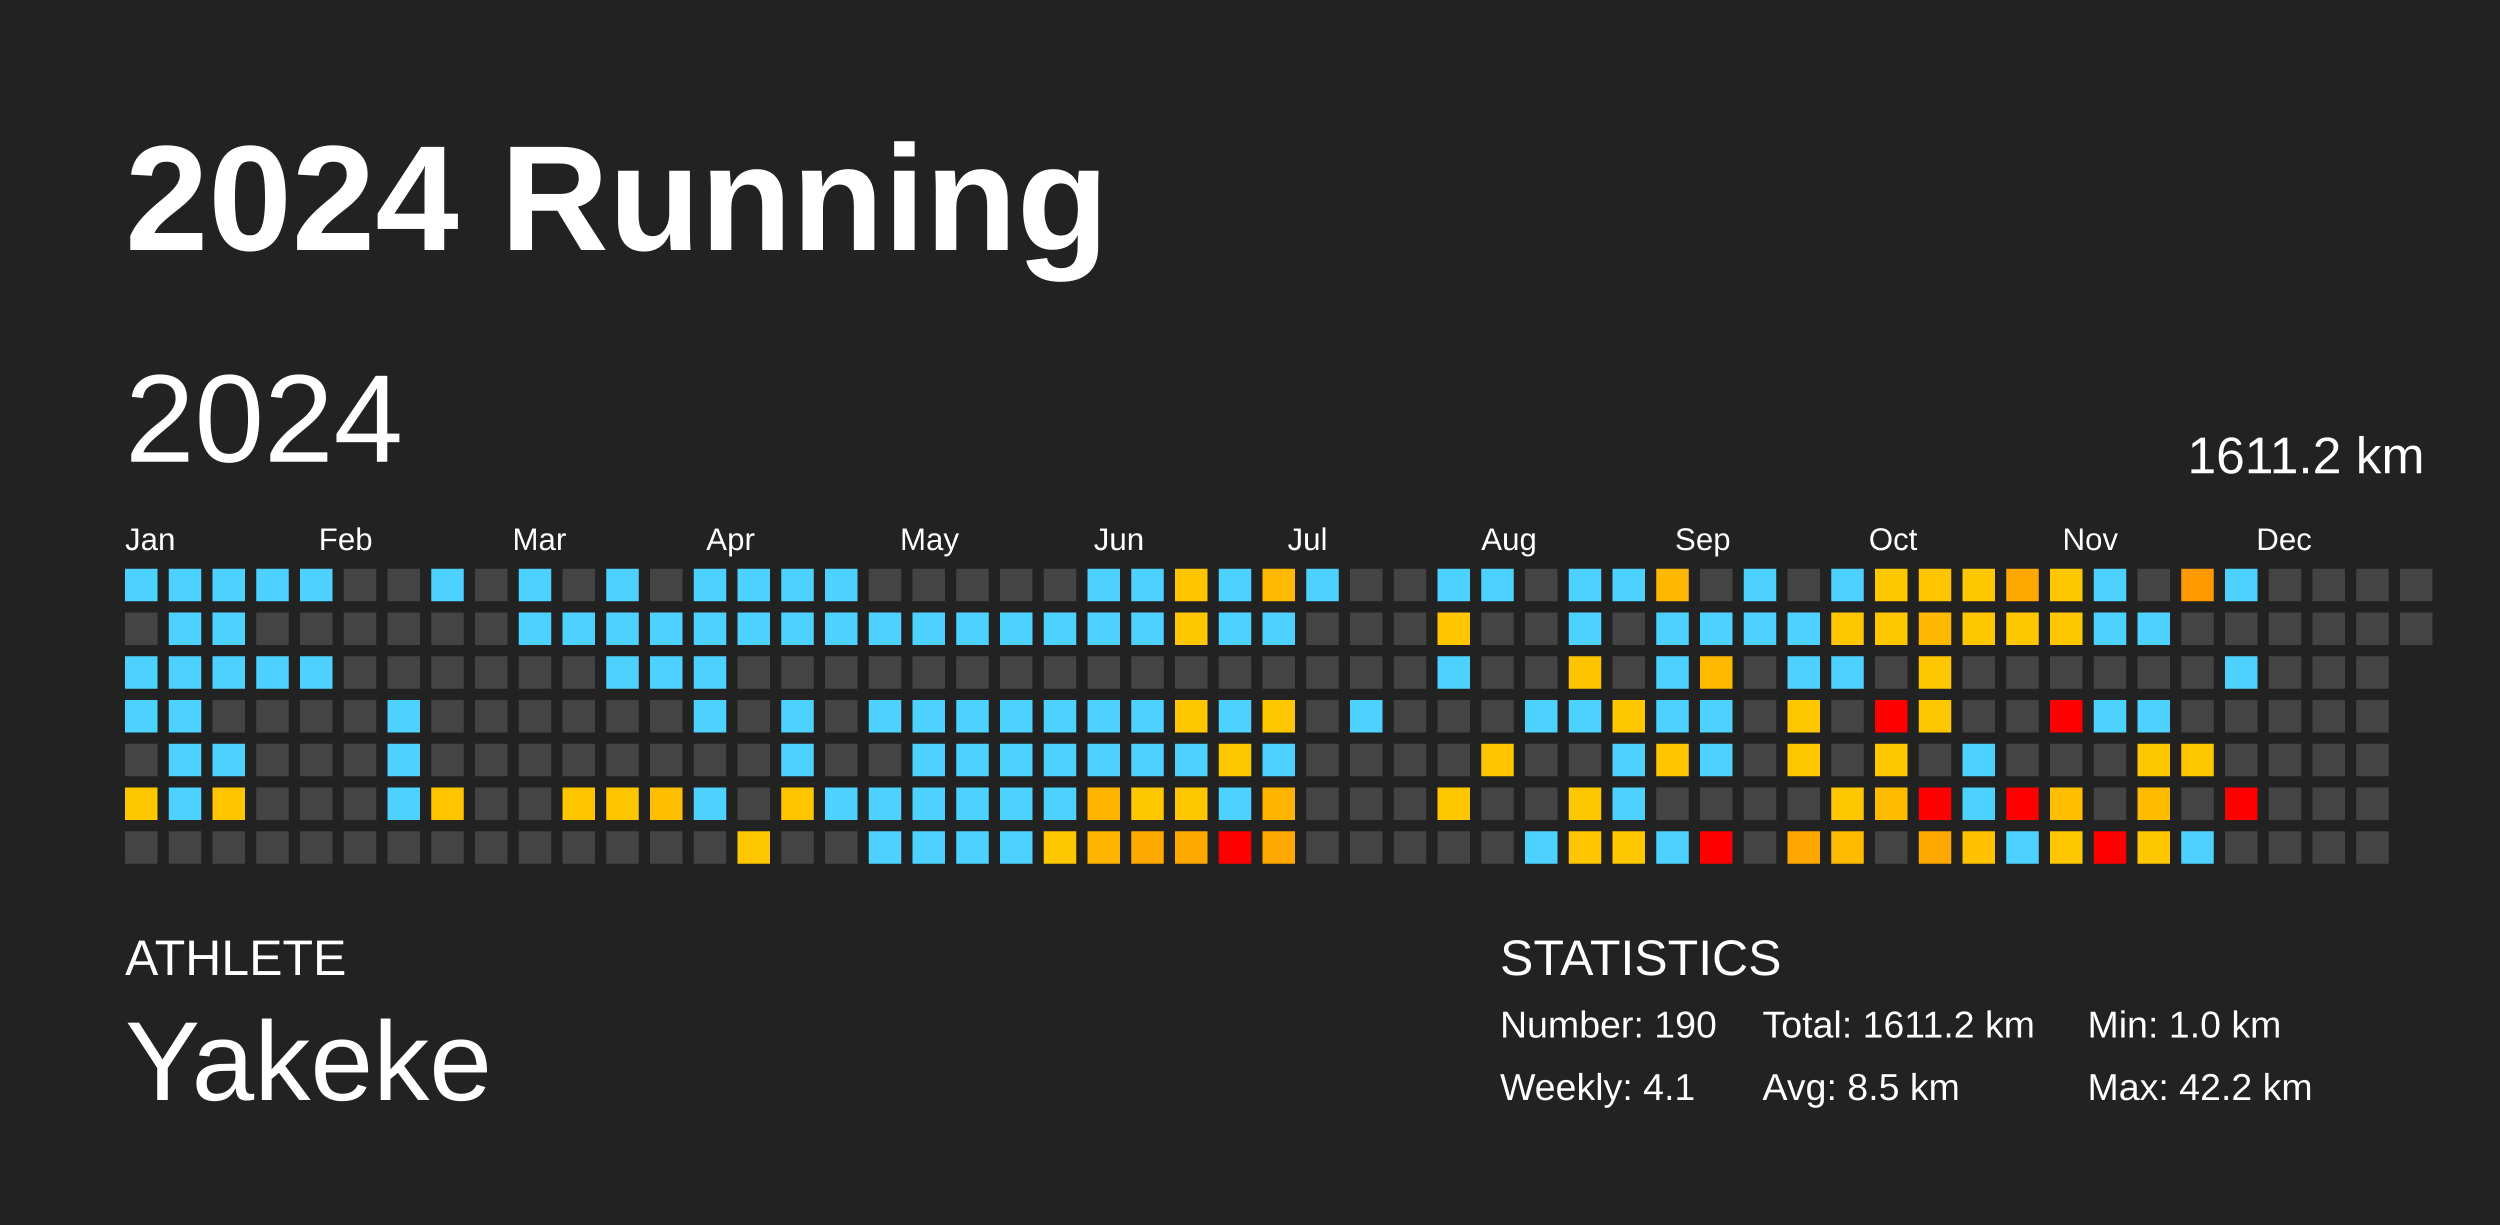
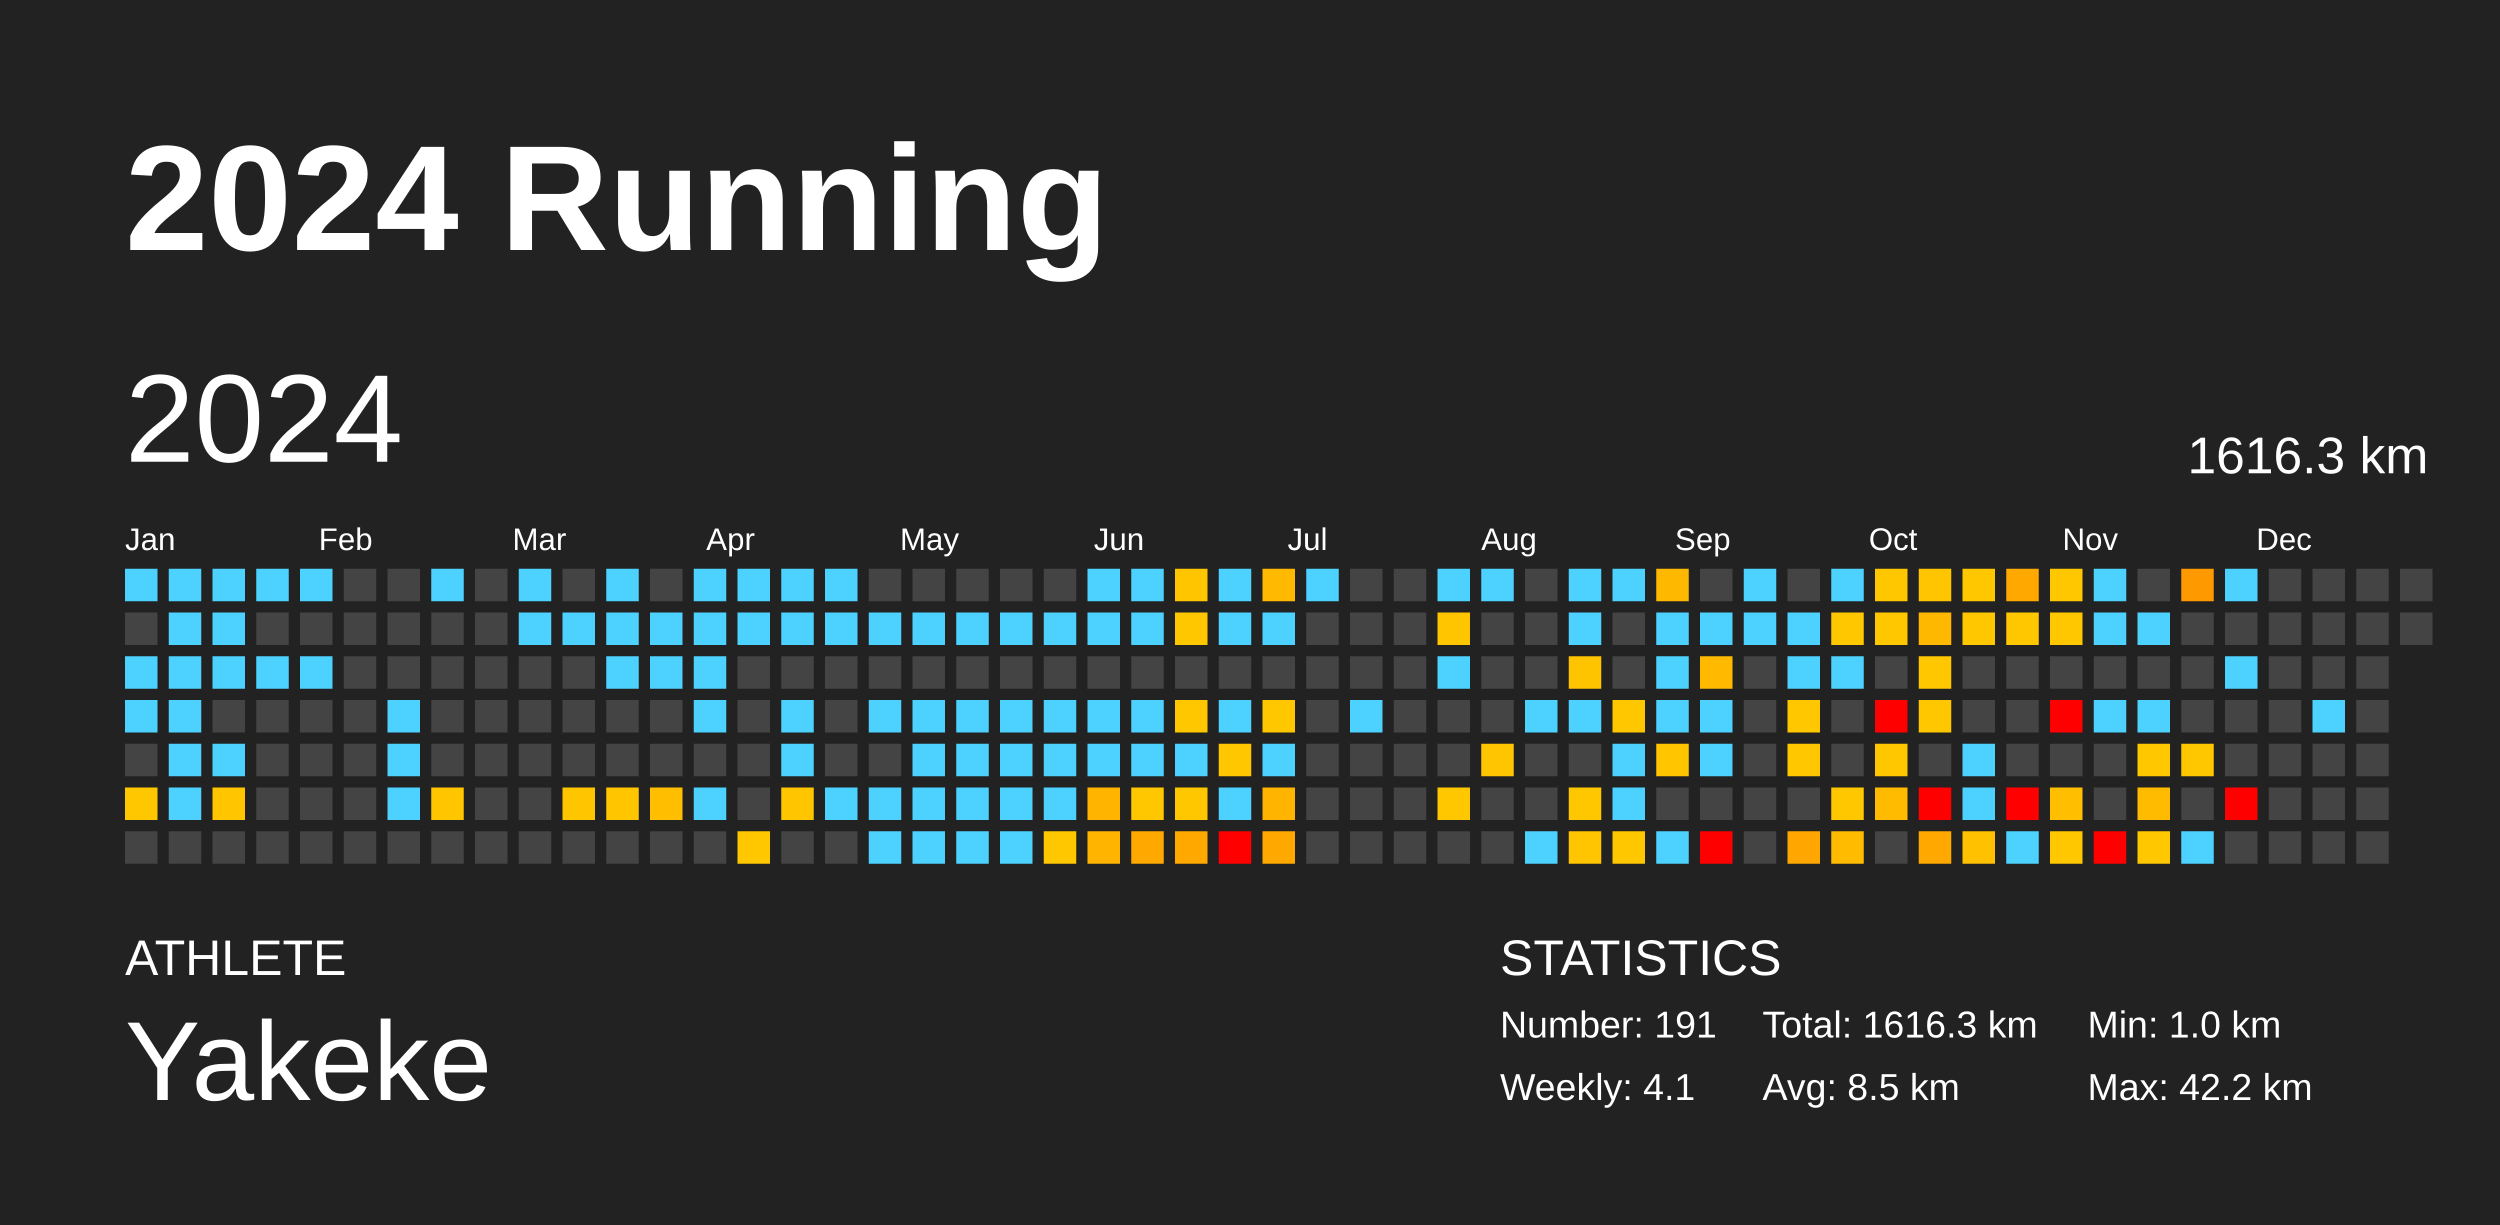
<svg xmlns="http://www.w3.org/2000/svg" baseProfile="full" height="98mm" version="1.1" viewBox="0,0,200,98" width="200mm">
  <defs />
  <rect fill="#222222" height="98" width="200" x="0" y="0" />
  <text fill="#FFFFFF" style="font-size:12px; font-family:Arial; font-weight:bold;" x="10" y="20">2024 Running</text>
  <text fill="#FFFFFF" style="font-size:4px; font-family:Arial" x="10" y="78">ATHLETE</text>
  <text fill="#FFFFFF" style="font-size:9px; font-family:Arial" x="10" y="88">Yakeke</text>
  <text fill="#FFFFFF" style="font-size:4px; font-family:Arial" x="120" y="78">STATISTICS</text>
-   <text fill="#FFFFFF" style="font-size:3px; font-family:Arial" x="120" y="83">Number: 190</text>
+   <text fill="#FFFFFF" style="font-size:3px; font-family:Arial" x="120" y="83">Number: 191</text>
  <text fill="#FFFFFF" style="font-size:3px; font-family:Arial" x="120" y="88">Weekly: 4.1</text>
-   <text fill="#FFFFFF" style="font-size:3px; font-family:Arial" x="141" y="83">Total: 1611.2 km</text>
+   <text fill="#FFFFFF" style="font-size:3px; font-family:Arial" x="141" y="83">Total: 1616.3 km</text>
  <text fill="#FFFFFF" style="font-size:3px; font-family:Arial" x="141" y="88">Avg: 8.5 km</text>
  <text fill="#FFFFFF" style="font-size:3px; font-family:Arial" x="167" y="83">Min: 1.0 km</text>
  <text fill="#FFFFFF" style="font-size:3px; font-family:Arial" x="167" y="88">Max: 42.2 km</text>
  <text dominant-baseline="hanging" fill="#FFFFFF" style="font-size:10.0px; font-family:Arial;" x="10" y="30">2024</text>
-   <text dominant-baseline="hanging" fill="#FFFFFF" style="font-size:4.125px; font-family:Arial;" x="175" y="35">1611.2 km</text>
+   <text dominant-baseline="hanging" fill="#FFFFFF" style="font-size:4.125px; font-family:Arial;" x="175" y="35">1616.3 km</text>
  <text fill="#FFFFFF" style="font-size:2.5px; font-family:Arial" x="10.0" y="44">Jan</text>
  <text fill="#FFFFFF" style="font-size:2.5px; font-family:Arial" x="25.5" y="44">Feb</text>
  <text fill="#FFFFFF" style="font-size:2.5px; font-family:Arial" x="41.0" y="44">Mar</text>
  <text fill="#FFFFFF" style="font-size:2.5px; font-family:Arial" x="56.5" y="44">Apr</text>
  <text fill="#FFFFFF" style="font-size:2.5px; font-family:Arial" x="72.0" y="44">May</text>
  <text fill="#FFFFFF" style="font-size:2.5px; font-family:Arial" x="87.5" y="44">Jun</text>
  <text fill="#FFFFFF" style="font-size:2.5px; font-family:Arial" x="103.0" y="44">Jul</text>
  <text fill="#FFFFFF" style="font-size:2.5px; font-family:Arial" x="118.5" y="44">Aug</text>
  <text fill="#FFFFFF" style="font-size:2.5px; font-family:Arial" x="134.0" y="44">Sep</text>
  <text fill="#FFFFFF" style="font-size:2.5px; font-family:Arial" x="149.5" y="44">Oct</text>
  <text fill="#FFFFFF" style="font-size:2.5px; font-family:Arial" x="165.0" y="44">Nov</text>
  <text fill="#FFFFFF" style="font-size:2.5px; font-family:Arial" x="180.5" y="44">Dec</text>
  <rect fill="#4dd2ff" height="2.6" width="2.6" x="10.0" y="45.5" />
  <rect fill="#444444" height="2.6" width="2.6" x="10.0" y="49.0" />
  <rect fill="#4dd2ff" height="2.6" width="2.6" x="10.0" y="52.5" />
  <rect fill="#4dd2ff" height="2.6" width="2.6" x="10.0" y="56.0" />
  <rect fill="#444444" height="2.6" width="2.6" x="10.0" y="59.5" />
  <rect fill="#ffc700" height="2.6" width="2.6" x="10.0" y="63.0" />
  <rect fill="#444444" height="2.6" width="2.6" x="10.0" y="66.5" />
  <rect fill="#4dd2ff" height="2.6" width="2.6" x="13.5" y="45.5" />
  <rect fill="#4dd2ff" height="2.6" width="2.6" x="13.5" y="49.0" />
  <rect fill="#4dd2ff" height="2.6" width="2.6" x="13.5" y="52.5" />
  <rect fill="#4dd2ff" height="2.6" width="2.6" x="13.5" y="56.0" />
  <rect fill="#4dd2ff" height="2.6" width="2.6" x="13.5" y="59.5" />
  <rect fill="#4dd2ff" height="2.6" width="2.6" x="13.5" y="63.0" />
  <rect fill="#444444" height="2.6" width="2.6" x="13.5" y="66.5" />
  <rect fill="#4dd2ff" height="2.6" width="2.6" x="17.0" y="45.5" />
  <rect fill="#4dd2ff" height="2.6" width="2.6" x="17.0" y="49.0" />
  <rect fill="#4dd2ff" height="2.6" width="2.6" x="17.0" y="52.5" />
  <rect fill="#444444" height="2.6" width="2.6" x="17.0" y="56.0" />
  <rect fill="#4dd2ff" height="2.6" width="2.6" x="17.0" y="59.5" />
  <rect fill="#ffc600" height="2.6" width="2.6" x="17.0" y="63.0" />
  <rect fill="#444444" height="2.6" width="2.6" x="17.0" y="66.5" />
  <rect fill="#4dd2ff" height="2.6" width="2.6" x="20.5" y="45.5" />
  <rect fill="#444444" height="2.6" width="2.6" x="20.5" y="49.0" />
  <rect fill="#4dd2ff" height="2.6" width="2.6" x="20.5" y="52.5" />
  <rect fill="#444444" height="2.6" width="2.6" x="20.5" y="56.0" />
  <rect fill="#444444" height="2.6" width="2.6" x="20.5" y="59.5" />
  <rect fill="#444444" height="2.6" width="2.6" x="20.5" y="63.0" />
  <rect fill="#444444" height="2.6" width="2.6" x="20.5" y="66.5" />
  <rect fill="#4dd2ff" height="2.6" width="2.6" x="24.0" y="45.5" />
  <rect fill="#444444" height="2.6" width="2.6" x="24.0" y="49.0" />
  <rect fill="#4dd2ff" height="2.6" width="2.6" x="24.0" y="52.5" />
  <rect fill="#444444" height="2.6" width="2.6" x="24.0" y="56.0" />
  <rect fill="#444444" height="2.6" width="2.6" x="24.0" y="59.5" />
  <rect fill="#444444" height="2.6" width="2.6" x="24.0" y="63.0" />
  <rect fill="#444444" height="2.6" width="2.6" x="24.0" y="66.5" />
  <rect fill="#444444" height="2.6" width="2.6" x="27.5" y="45.5" />
  <rect fill="#444444" height="2.6" width="2.6" x="27.5" y="49.0" />
  <rect fill="#444444" height="2.6" width="2.6" x="27.5" y="52.5" />
  <rect fill="#444444" height="2.6" width="2.6" x="27.5" y="56.0" />
  <rect fill="#444444" height="2.6" width="2.6" x="27.5" y="59.5" />
  <rect fill="#444444" height="2.6" width="2.6" x="27.5" y="63.0" />
  <rect fill="#444444" height="2.6" width="2.6" x="27.5" y="66.5" />
  <rect fill="#444444" height="2.6" width="2.6" x="31.0" y="45.5" />
  <rect fill="#444444" height="2.6" width="2.6" x="31.0" y="49.0" />
  <rect fill="#444444" height="2.6" width="2.6" x="31.0" y="52.5" />
  <rect fill="#4dd2ff" height="2.6" width="2.6" x="31.0" y="56.0" />
  <rect fill="#4dd2ff" height="2.6" width="2.6" x="31.0" y="59.5" />
  <rect fill="#4dd2ff" height="2.6" width="2.6" x="31.0" y="63.0" />
  <rect fill="#444444" height="2.6" width="2.6" x="31.0" y="66.5" />
  <rect fill="#4dd2ff" height="2.6" width="2.6" x="34.5" y="45.5" />
  <rect fill="#444444" height="2.6" width="2.6" x="34.5" y="49.0" />
  <rect fill="#444444" height="2.6" width="2.6" x="34.5" y="52.5" />
  <rect fill="#444444" height="2.6" width="2.6" x="34.5" y="56.0" />
  <rect fill="#444444" height="2.6" width="2.6" x="34.5" y="59.5" />
  <rect fill="#ffc600" height="2.6" width="2.6" x="34.5" y="63.0" />
  <rect fill="#444444" height="2.6" width="2.6" x="34.5" y="66.5" />
  <rect fill="#444444" height="2.6" width="2.6" x="38.0" y="45.5" />
  <rect fill="#444444" height="2.6" width="2.6" x="38.0" y="49.0" />
  <rect fill="#444444" height="2.6" width="2.6" x="38.0" y="52.5" />
  <rect fill="#444444" height="2.6" width="2.6" x="38.0" y="56.0" />
  <rect fill="#444444" height="2.6" width="2.6" x="38.0" y="59.5" />
  <rect fill="#444444" height="2.6" width="2.6" x="38.0" y="63.0" />
  <rect fill="#444444" height="2.6" width="2.6" x="38.0" y="66.5" />
  <rect fill="#4dd2ff" height="2.6" width="2.6" x="41.5" y="45.5" />
  <rect fill="#4dd2ff" height="2.6" width="2.6" x="41.5" y="49.0" />
  <rect fill="#444444" height="2.6" width="2.6" x="41.5" y="52.5" />
  <rect fill="#444444" height="2.6" width="2.6" x="41.5" y="56.0" />
  <rect fill="#444444" height="2.6" width="2.6" x="41.5" y="59.5" />
  <rect fill="#444444" height="2.6" width="2.6" x="41.5" y="63.0" />
  <rect fill="#444444" height="2.6" width="2.6" x="41.5" y="66.5" />
  <rect fill="#444444" height="2.6" width="2.6" x="45.0" y="45.5" />
  <rect fill="#4dd2ff" height="2.6" width="2.6" x="45.0" y="49.0" />
  <rect fill="#444444" height="2.6" width="2.6" x="45.0" y="52.5" />
  <rect fill="#444444" height="2.6" width="2.6" x="45.0" y="56.0" />
  <rect fill="#444444" height="2.6" width="2.6" x="45.0" y="59.5" />
  <rect fill="#ffc600" height="2.6" width="2.6" x="45.0" y="63.0" />
  <rect fill="#444444" height="2.6" width="2.6" x="45.0" y="66.5" />
  <rect fill="#4dd2ff" height="2.6" width="2.6" x="48.5" y="45.5" />
  <rect fill="#4dd2ff" height="2.6" width="2.6" x="48.5" y="49.0" />
  <rect fill="#4dd2ff" height="2.6" width="2.6" x="48.5" y="52.5" />
  <rect fill="#444444" height="2.6" width="2.6" x="48.5" y="56.0" />
  <rect fill="#444444" height="2.6" width="2.6" x="48.5" y="59.5" />
  <rect fill="#ffc600" height="2.6" width="2.6" x="48.5" y="63.0" />
  <rect fill="#444444" height="2.6" width="2.6" x="48.5" y="66.5" />
  <rect fill="#444444" height="2.6" width="2.6" x="52.0" y="45.5" />
  <rect fill="#4dd2ff" height="2.6" width="2.6" x="52.0" y="49.0" />
  <rect fill="#4dd2ff" height="2.6" width="2.6" x="52.0" y="52.5" />
  <rect fill="#444444" height="2.6" width="2.6" x="52.0" y="56.0" />
  <rect fill="#444444" height="2.6" width="2.6" x="52.0" y="59.5" />
  <rect fill="#ffbf00" height="2.6" width="2.6" x="52.0" y="63.0" />
  <rect fill="#444444" height="2.6" width="2.6" x="52.0" y="66.5" />
  <rect fill="#4dd2ff" height="2.6" width="2.6" x="55.5" y="45.5" />
  <rect fill="#4dd2ff" height="2.6" width="2.6" x="55.5" y="49.0" />
  <rect fill="#4dd2ff" height="2.6" width="2.6" x="55.5" y="52.5" />
  <rect fill="#4dd2ff" height="2.6" width="2.6" x="55.5" y="56.0" />
  <rect fill="#444444" height="2.6" width="2.6" x="55.5" y="59.5" />
  <rect fill="#4dd2ff" height="2.6" width="2.6" x="55.5" y="63.0" />
  <rect fill="#444444" height="2.6" width="2.6" x="55.5" y="66.5" />
  <rect fill="#4dd2ff" height="2.6" width="2.6" x="59.0" y="45.5" />
  <rect fill="#4dd2ff" height="2.6" width="2.6" x="59.0" y="49.0" />
  <rect fill="#444444" height="2.6" width="2.6" x="59.0" y="52.5" />
  <rect fill="#444444" height="2.6" width="2.6" x="59.0" y="56.0" />
  <rect fill="#444444" height="2.6" width="2.6" x="59.0" y="59.5" />
  <rect fill="#444444" height="2.6" width="2.6" x="59.0" y="63.0" />
  <rect fill="#ffc700" height="2.6" width="2.6" x="59.0" y="66.5" />
  <rect fill="#4dd2ff" height="2.6" width="2.6" x="62.5" y="45.5" />
  <rect fill="#4dd2ff" height="2.6" width="2.6" x="62.5" y="49.0" />
  <rect fill="#444444" height="2.6" width="2.6" x="62.5" y="52.5" />
  <rect fill="#4dd2ff" height="2.6" width="2.6" x="62.5" y="56.0" />
  <rect fill="#4dd2ff" height="2.6" width="2.6" x="62.5" y="59.5" />
  <rect fill="#ffc600" height="2.6" width="2.6" x="62.5" y="63.0" />
  <rect fill="#444444" height="2.6" width="2.6" x="62.5" y="66.5" />
  <rect fill="#4dd2ff" height="2.6" width="2.6" x="66.0" y="45.5" />
  <rect fill="#4dd2ff" height="2.6" width="2.6" x="66.0" y="49.0" />
  <rect fill="#444444" height="2.6" width="2.6" x="66.0" y="52.5" />
  <rect fill="#444444" height="2.6" width="2.6" x="66.0" y="56.0" />
  <rect fill="#444444" height="2.6" width="2.6" x="66.0" y="59.5" />
  <rect fill="#4dd2ff" height="2.6" width="2.6" x="66.0" y="63.0" />
  <rect fill="#444444" height="2.6" width="2.6" x="66.0" y="66.5" />
  <rect fill="#444444" height="2.6" width="2.6" x="69.5" y="45.5" />
  <rect fill="#4dd2ff" height="2.6" width="2.6" x="69.5" y="49.0" />
  <rect fill="#444444" height="2.6" width="2.6" x="69.5" y="52.5" />
  <rect fill="#4dd2ff" height="2.6" width="2.6" x="69.5" y="56.0" />
  <rect fill="#444444" height="2.6" width="2.6" x="69.5" y="59.5" />
  <rect fill="#4dd2ff" height="2.6" width="2.6" x="69.5" y="63.0" />
  <rect fill="#4dd2ff" height="2.6" width="2.6" x="69.5" y="66.5" />
  <rect fill="#444444" height="2.6" width="2.6" x="73.0" y="45.5" />
  <rect fill="#4dd2ff" height="2.6" width="2.6" x="73.0" y="49.0" />
  <rect fill="#444444" height="2.6" width="2.6" x="73.0" y="52.5" />
  <rect fill="#4dd2ff" height="2.6" width="2.6" x="73.0" y="56.0" />
  <rect fill="#4dd2ff" height="2.6" width="2.6" x="73.0" y="59.5" />
  <rect fill="#4dd2ff" height="2.6" width="2.6" x="73.0" y="63.0" />
  <rect fill="#4dd2ff" height="2.6" width="2.6" x="73.0" y="66.5" />
  <rect fill="#444444" height="2.6" width="2.6" x="76.5" y="45.5" />
  <rect fill="#4dd2ff" height="2.6" width="2.6" x="76.5" y="49.0" />
  <rect fill="#444444" height="2.6" width="2.6" x="76.5" y="52.5" />
  <rect fill="#4dd2ff" height="2.6" width="2.6" x="76.5" y="56.0" />
  <rect fill="#4dd2ff" height="2.6" width="2.6" x="76.5" y="59.5" />
  <rect fill="#4dd2ff" height="2.6" width="2.6" x="76.5" y="63.0" />
  <rect fill="#4dd2ff" height="2.6" width="2.6" x="76.5" y="66.5" />
  <rect fill="#444444" height="2.6" width="2.6" x="80.0" y="45.5" />
  <rect fill="#4dd2ff" height="2.6" width="2.6" x="80.0" y="49.0" />
  <rect fill="#444444" height="2.6" width="2.6" x="80.0" y="52.5" />
  <rect fill="#4dd2ff" height="2.6" width="2.6" x="80.0" y="56.0" />
  <rect fill="#4dd2ff" height="2.6" width="2.6" x="80.0" y="59.5" />
  <rect fill="#4dd2ff" height="2.6" width="2.6" x="80.0" y="63.0" />
  <rect fill="#4dd2ff" height="2.6" width="2.6" x="80.0" y="66.5" />
  <rect fill="#444444" height="2.6" width="2.6" x="83.5" y="45.5" />
  <rect fill="#4dd2ff" height="2.6" width="2.6" x="83.5" y="49.0" />
  <rect fill="#444444" height="2.6" width="2.6" x="83.5" y="52.5" />
  <rect fill="#4dd2ff" height="2.6" width="2.6" x="83.5" y="56.0" />
  <rect fill="#4dd2ff" height="2.6" width="2.6" x="83.5" y="59.5" />
  <rect fill="#4dd2ff" height="2.6" width="2.6" x="83.5" y="63.0" />
  <rect fill="#ffc700" height="2.6" width="2.6" x="83.5" y="66.5" />
  <rect fill="#4dd2ff" height="2.6" width="2.6" x="87.0" y="45.5" />
  <rect fill="#4dd2ff" height="2.6" width="2.6" x="87.0" y="49.0" />
  <rect fill="#444444" height="2.6" width="2.6" x="87.0" y="52.5" />
  <rect fill="#4dd2ff" height="2.6" width="2.6" x="87.0" y="56.0" />
  <rect fill="#4dd2ff" height="2.6" width="2.6" x="87.0" y="59.5" />
  <rect fill="#ffb500" height="2.6" width="2.6" x="87.0" y="63.0" />
  <rect fill="#ffb500" height="2.6" width="2.6" x="87.0" y="66.5" />
  <rect fill="#4dd2ff" height="2.6" width="2.6" x="90.5" y="45.5" />
  <rect fill="#4dd2ff" height="2.6" width="2.6" x="90.5" y="49.0" />
  <rect fill="#444444" height="2.6" width="2.6" x="90.5" y="52.5" />
  <rect fill="#4dd2ff" height="2.6" width="2.6" x="90.5" y="56.0" />
  <rect fill="#4dd2ff" height="2.6" width="2.6" x="90.5" y="59.5" />
  <rect fill="#ffc700" height="2.6" width="2.6" x="90.5" y="63.0" />
  <rect fill="#ffa800" height="2.6" width="2.6" x="90.5" y="66.5" />
  <rect fill="#ffc600" height="2.6" width="2.6" x="94.0" y="45.5" />
  <rect fill="#ffc700" height="2.6" width="2.6" x="94.0" y="49.0" />
  <rect fill="#444444" height="2.6" width="2.6" x="94.0" y="52.5" />
  <rect fill="#ffc700" height="2.6" width="2.6" x="94.0" y="56.0" />
  <rect fill="#4dd2ff" height="2.6" width="2.6" x="94.0" y="59.5" />
  <rect fill="#ffc700" height="2.6" width="2.6" x="94.0" y="63.0" />
  <rect fill="#ffa800" height="2.6" width="2.6" x="94.0" y="66.5" />
  <rect fill="#4dd2ff" height="2.6" width="2.6" x="97.5" y="45.5" />
  <rect fill="#4dd2ff" height="2.6" width="2.6" x="97.5" y="49.0" />
  <rect fill="#444444" height="2.6" width="2.6" x="97.5" y="52.5" />
  <rect fill="#4dd2ff" height="2.6" width="2.6" x="97.5" y="56.0" />
  <rect fill="#ffc700" height="2.6" width="2.6" x="97.5" y="59.5" />
  <rect fill="#4dd2ff" height="2.6" width="2.6" x="97.5" y="63.0" />
  <rect fill="red" height="2.6" width="2.6" x="97.5" y="66.5" />
  <rect fill="#ffb900" height="2.6" width="2.6" x="101.0" y="45.5" />
  <rect fill="#4dd2ff" height="2.6" width="2.6" x="101.0" y="49.0" />
  <rect fill="#444444" height="2.6" width="2.6" x="101.0" y="52.5" />
  <rect fill="#ffc700" height="2.6" width="2.6" x="101.0" y="56.0" />
  <rect fill="#4dd2ff" height="2.6" width="2.6" x="101.0" y="59.5" />
  <rect fill="#ffb400" height="2.6" width="2.6" x="101.0" y="63.0" />
  <rect fill="#ffa800" height="2.6" width="2.6" x="101.0" y="66.5" />
  <rect fill="#4dd2ff" height="2.6" width="2.6" x="104.5" y="45.5" />
  <rect fill="#444444" height="2.6" width="2.6" x="104.5" y="49.0" />
  <rect fill="#444444" height="2.6" width="2.6" x="104.5" y="52.5" />
  <rect fill="#444444" height="2.6" width="2.6" x="104.5" y="56.0" />
  <rect fill="#444444" height="2.6" width="2.6" x="104.5" y="59.5" />
  <rect fill="#444444" height="2.6" width="2.6" x="104.5" y="63.0" />
  <rect fill="#444444" height="2.6" width="2.6" x="104.5" y="66.5" />
  <rect fill="#444444" height="2.6" width="2.6" x="108.0" y="45.5" />
  <rect fill="#444444" height="2.6" width="2.6" x="108.0" y="49.0" />
  <rect fill="#444444" height="2.6" width="2.6" x="108.0" y="52.5" />
  <rect fill="#4dd2ff" height="2.6" width="2.6" x="108.0" y="56.0" />
  <rect fill="#444444" height="2.6" width="2.6" x="108.0" y="59.5" />
  <rect fill="#444444" height="2.6" width="2.6" x="108.0" y="63.0" />
  <rect fill="#444444" height="2.6" width="2.6" x="108.0" y="66.5" />
  <rect fill="#444444" height="2.6" width="2.6" x="111.5" y="45.5" />
  <rect fill="#444444" height="2.6" width="2.6" x="111.5" y="49.0" />
  <rect fill="#444444" height="2.6" width="2.6" x="111.5" y="52.5" />
  <rect fill="#444444" height="2.6" width="2.6" x="111.5" y="56.0" />
  <rect fill="#444444" height="2.6" width="2.6" x="111.5" y="59.5" />
  <rect fill="#444444" height="2.6" width="2.6" x="111.5" y="63.0" />
  <rect fill="#444444" height="2.6" width="2.6" x="111.5" y="66.5" />
  <rect fill="#4dd2ff" height="2.6" width="2.6" x="115.0" y="45.5" />
  <rect fill="#ffc600" height="2.6" width="2.6" x="115.0" y="49.0" />
  <rect fill="#4dd2ff" height="2.6" width="2.6" x="115.0" y="52.5" />
  <rect fill="#444444" height="2.6" width="2.6" x="115.0" y="56.0" />
  <rect fill="#444444" height="2.6" width="2.6" x="115.0" y="59.5" />
  <rect fill="#ffc700" height="2.6" width="2.6" x="115.0" y="63.0" />
  <rect fill="#444444" height="2.6" width="2.6" x="115.0" y="66.5" />
  <rect fill="#4dd2ff" height="2.6" width="2.6" x="118.5" y="45.5" />
  <rect fill="#444444" height="2.6" width="2.6" x="118.5" y="49.0" />
  <rect fill="#444444" height="2.6" width="2.6" x="118.5" y="52.5" />
  <rect fill="#444444" height="2.6" width="2.6" x="118.5" y="56.0" />
  <rect fill="#ffc500" height="2.6" width="2.6" x="118.5" y="59.5" />
  <rect fill="#444444" height="2.6" width="2.6" x="118.5" y="63.0" />
  <rect fill="#444444" height="2.6" width="2.6" x="118.5" y="66.5" />
  <rect fill="#444444" height="2.6" width="2.6" x="122.0" y="45.5" />
  <rect fill="#444444" height="2.6" width="2.6" x="122.0" y="49.0" />
  <rect fill="#444444" height="2.6" width="2.6" x="122.0" y="52.5" />
  <rect fill="#4dd2ff" height="2.6" width="2.6" x="122.0" y="56.0" />
  <rect fill="#444444" height="2.6" width="2.6" x="122.0" y="59.5" />
  <rect fill="#444444" height="2.6" width="2.6" x="122.0" y="63.0" />
  <rect fill="#4dd2ff" height="2.6" width="2.6" x="122.0" y="66.5" />
  <rect fill="#4dd2ff" height="2.6" width="2.6" x="125.5" y="45.5" />
  <rect fill="#4dd2ff" height="2.6" width="2.6" x="125.5" y="49.0" />
  <rect fill="#ffc400" height="2.6" width="2.6" x="125.5" y="52.5" />
  <rect fill="#4dd2ff" height="2.6" width="2.6" x="125.5" y="56.0" />
  <rect fill="#444444" height="2.6" width="2.6" x="125.5" y="59.5" />
  <rect fill="#ffc700" height="2.6" width="2.6" x="125.5" y="63.0" />
  <rect fill="#ffc500" height="2.6" width="2.6" x="125.5" y="66.5" />
  <rect fill="#4dd2ff" height="2.6" width="2.6" x="129.0" y="45.5" />
  <rect fill="#444444" height="2.6" width="2.6" x="129.0" y="49.0" />
  <rect fill="#444444" height="2.6" width="2.6" x="129.0" y="52.5" />
  <rect fill="#ffc700" height="2.6" width="2.6" x="129.0" y="56.0" />
  <rect fill="#4dd2ff" height="2.6" width="2.6" x="129.0" y="59.5" />
  <rect fill="#4dd2ff" height="2.6" width="2.6" x="129.0" y="63.0" />
  <rect fill="#ffc700" height="2.6" width="2.6" x="129.0" y="66.5" />
  <rect fill="#ffb800" height="2.6" width="2.6" x="132.5" y="45.5" />
  <rect fill="#4dd2ff" height="2.6" width="2.6" x="132.5" y="49.0" />
  <rect fill="#4dd2ff" height="2.6" width="2.6" x="132.5" y="52.5" />
  <rect fill="#4dd2ff" height="2.6" width="2.6" x="132.5" y="56.0" />
  <rect fill="#ffc600" height="2.6" width="2.6" x="132.5" y="59.5" />
  <rect fill="#444444" height="2.6" width="2.6" x="132.5" y="63.0" />
  <rect fill="#4dd2ff" height="2.6" width="2.6" x="132.5" y="66.5" />
  <rect fill="#444444" height="2.6" width="2.6" x="136.0" y="45.5" />
  <rect fill="#4dd2ff" height="2.6" width="2.6" x="136.0" y="49.0" />
  <rect fill="#ffba00" height="2.6" width="2.6" x="136.0" y="52.5" />
  <rect fill="#4dd2ff" height="2.6" width="2.6" x="136.0" y="56.0" />
  <rect fill="#4dd2ff" height="2.6" width="2.6" x="136.0" y="59.5" />
  <rect fill="#444444" height="2.6" width="2.6" x="136.0" y="63.0" />
  <rect fill="red" height="2.6" width="2.6" x="136.0" y="66.5" />
  <rect fill="#4dd2ff" height="2.6" width="2.6" x="139.5" y="45.5" />
  <rect fill="#4dd2ff" height="2.6" width="2.6" x="139.5" y="49.0" />
  <rect fill="#444444" height="2.6" width="2.6" x="139.5" y="52.5" />
  <rect fill="#444444" height="2.6" width="2.6" x="139.5" y="56.0" />
  <rect fill="#444444" height="2.6" width="2.6" x="139.5" y="59.5" />
  <rect fill="#444444" height="2.6" width="2.6" x="139.5" y="63.0" />
  <rect fill="#444444" height="2.6" width="2.6" x="139.5" y="66.5" />
  <rect fill="#444444" height="2.6" width="2.6" x="143.0" y="45.5" />
  <rect fill="#4dd2ff" height="2.6" width="2.6" x="143.0" y="49.0" />
  <rect fill="#4dd2ff" height="2.6" width="2.6" x="143.0" y="52.5" />
  <rect fill="#ffc700" height="2.6" width="2.6" x="143.0" y="56.0" />
  <rect fill="#ffc700" height="2.6" width="2.6" x="143.0" y="59.5" />
  <rect fill="#444444" height="2.6" width="2.6" x="143.0" y="63.0" />
  <rect fill="#ffa700" height="2.6" width="2.6" x="143.0" y="66.5" />
  <rect fill="#4dd2ff" height="2.6" width="2.6" x="146.5" y="45.5" />
  <rect fill="#ffc700" height="2.6" width="2.6" x="146.5" y="49.0" />
  <rect fill="#4dd2ff" height="2.6" width="2.6" x="146.5" y="52.5" />
  <rect fill="#444444" height="2.6" width="2.6" x="146.5" y="56.0" />
  <rect fill="#444444" height="2.6" width="2.6" x="146.5" y="59.5" />
  <rect fill="#ffc700" height="2.6" width="2.6" x="146.5" y="63.0" />
  <rect fill="#ffbb00" height="2.6" width="2.6" x="146.5" y="66.5" />
  <rect fill="#ffc700" height="2.6" width="2.6" x="150.0" y="45.5" />
  <rect fill="#ffc700" height="2.6" width="2.6" x="150.0" y="49.0" />
  <rect fill="#444444" height="2.6" width="2.6" x="150.0" y="52.5" />
  <rect fill="red" height="2.6" width="2.6" x="150.0" y="56.0" />
  <rect fill="#ffc700" height="2.6" width="2.6" x="150.0" y="59.5" />
  <rect fill="#ffbb00" height="2.6" width="2.6" x="150.0" y="63.0" />
  <rect fill="#444444" height="2.6" width="2.6" x="150.0" y="66.5" />
  <rect fill="#ffc500" height="2.6" width="2.6" x="153.5" y="45.5" />
  <rect fill="#ffb800" height="2.6" width="2.6" x="153.5" y="49.0" />
  <rect fill="#ffc700" height="2.6" width="2.6" x="153.5" y="52.5" />
  <rect fill="#ffc700" height="2.6" width="2.6" x="153.5" y="56.0" />
  <rect fill="#444444" height="2.6" width="2.6" x="153.5" y="59.5" />
  <rect fill="red" height="2.6" width="2.6" x="153.5" y="63.0" />
  <rect fill="#ffa800" height="2.6" width="2.6" x="153.5" y="66.5" />
  <rect fill="#ffc700" height="2.6" width="2.6" x="157.0" y="45.5" />
  <rect fill="#ffc700" height="2.6" width="2.6" x="157.0" y="49.0" />
  <rect fill="#444444" height="2.6" width="2.6" x="157.0" y="52.5" />
  <rect fill="#444444" height="2.6" width="2.6" x="157.0" y="56.0" />
  <rect fill="#4dd2ff" height="2.6" width="2.6" x="157.0" y="59.5" />
  <rect fill="#4dd2ff" height="2.6" width="2.6" x="157.0" y="63.0" />
  <rect fill="#ffc100" height="2.6" width="2.6" x="157.0" y="66.5" />
  <rect fill="#ffa800" height="2.6" width="2.6" x="160.5" y="45.5" />
  <rect fill="#ffc700" height="2.6" width="2.6" x="160.5" y="49.0" />
  <rect fill="#444444" height="2.6" width="2.6" x="160.5" y="52.5" />
  <rect fill="#444444" height="2.6" width="2.6" x="160.5" y="56.0" />
  <rect fill="#444444" height="2.6" width="2.6" x="160.5" y="59.5" />
  <rect fill="red" height="2.6" width="2.6" x="160.5" y="63.0" />
  <rect fill="#4dd2ff" height="2.6" width="2.6" x="160.5" y="66.5" />
  <rect fill="#ffc700" height="2.6" width="2.6" x="164.0" y="45.5" />
  <rect fill="#ffc700" height="2.6" width="2.6" x="164.0" y="49.0" />
  <rect fill="#444444" height="2.6" width="2.6" x="164.0" y="52.5" />
  <rect fill="red" height="2.6" width="2.6" x="164.0" y="56.0" />
  <rect fill="#444444" height="2.6" width="2.6" x="164.0" y="59.5" />
  <rect fill="#ffbf00" height="2.6" width="2.6" x="164.0" y="63.0" />
  <rect fill="#ffc700" height="2.6" width="2.6" x="164.0" y="66.5" />
  <rect fill="#4dd2ff" height="2.6" width="2.6" x="167.5" y="45.5" />
  <rect fill="#4dd2ff" height="2.6" width="2.6" x="167.5" y="49.0" />
  <rect fill="#444444" height="2.6" width="2.6" x="167.5" y="52.5" />
  <rect fill="#4dd2ff" height="2.6" width="2.6" x="167.5" y="56.0" />
  <rect fill="#444444" height="2.6" width="2.6" x="167.5" y="59.5" />
  <rect fill="#444444" height="2.6" width="2.6" x="167.5" y="63.0" />
  <rect fill="red" height="2.6" width="2.6" x="167.5" y="66.5" />
  <rect fill="#444444" height="2.6" width="2.6" x="171.0" y="45.5" />
  <rect fill="#4dd2ff" height="2.6" width="2.6" x="171.0" y="49.0" />
  <rect fill="#444444" height="2.6" width="2.6" x="171.0" y="52.5" />
  <rect fill="#4dd2ff" height="2.6" width="2.6" x="171.0" y="56.0" />
  <rect fill="#ffc700" height="2.6" width="2.6" x="171.0" y="59.5" />
  <rect fill="#ffbb00" height="2.6" width="2.6" x="171.0" y="63.0" />
  <rect fill="#ffc700" height="2.6" width="2.6" x="171.0" y="66.5" />
  <rect fill="#ff9900" height="2.6" width="2.6" x="174.5" y="45.5" />
  <rect fill="#444444" height="2.6" width="2.6" x="174.5" y="49.0" />
  <rect fill="#444444" height="2.6" width="2.6" x="174.5" y="52.5" />
  <rect fill="#444444" height="2.6" width="2.6" x="174.5" y="56.0" />
  <rect fill="#ffc700" height="2.6" width="2.6" x="174.5" y="59.5" />
  <rect fill="#444444" height="2.6" width="2.6" x="174.5" y="63.0" />
  <rect fill="#4dd2ff" height="2.6" width="2.6" x="174.5" y="66.5" />
  <rect fill="#4dd2ff" height="2.6" width="2.6" x="178.0" y="45.5" />
  <rect fill="#444444" height="2.6" width="2.6" x="178.0" y="49.0" />
  <rect fill="#4dd2ff" height="2.6" width="2.6" x="178.0" y="52.5" />
  <rect fill="#444444" height="2.6" width="2.6" x="178.0" y="56.0" />
  <rect fill="#444444" height="2.6" width="2.6" x="178.0" y="59.5" />
  <rect fill="red" height="2.6" width="2.6" x="178.0" y="63.0" />
  <rect fill="#444444" height="2.6" width="2.6" x="178.0" y="66.5" />
  <rect fill="#444444" height="2.6" width="2.6" x="181.5" y="45.5" />
  <rect fill="#444444" height="2.6" width="2.6" x="181.5" y="49.0" />
  <rect fill="#444444" height="2.6" width="2.6" x="181.5" y="52.5" />
  <rect fill="#444444" height="2.6" width="2.6" x="181.5" y="56.0" />
  <rect fill="#444444" height="2.6" width="2.6" x="181.5" y="59.5" />
  <rect fill="#444444" height="2.6" width="2.6" x="181.5" y="63.0" />
  <rect fill="#444444" height="2.6" width="2.6" x="181.5" y="66.5" />
  <rect fill="#444444" height="2.6" width="2.6" x="185.0" y="45.5" />
  <rect fill="#444444" height="2.6" width="2.6" x="185.0" y="49.0" />
  <rect fill="#444444" height="2.6" width="2.6" x="185.0" y="52.5" />
-   <rect fill="#444444" height="2.6" width="2.6" x="185.0" y="56.0" />
+   <rect fill="#4dd2ff" height="2.6" width="2.6" x="185.0" y="56.0" />
  <rect fill="#444444" height="2.6" width="2.6" x="185.0" y="59.5" />
  <rect fill="#444444" height="2.6" width="2.6" x="185.0" y="63.0" />
  <rect fill="#444444" height="2.6" width="2.6" x="185.0" y="66.5" />
  <rect fill="#444444" height="2.6" width="2.6" x="188.5" y="45.5" />
  <rect fill="#444444" height="2.6" width="2.6" x="188.5" y="49.0" />
  <rect fill="#444444" height="2.6" width="2.6" x="188.5" y="52.5" />
  <rect fill="#444444" height="2.6" width="2.6" x="188.5" y="56.0" />
  <rect fill="#444444" height="2.6" width="2.6" x="188.5" y="59.5" />
  <rect fill="#444444" height="2.6" width="2.6" x="188.5" y="63.0" />
  <rect fill="#444444" height="2.6" width="2.6" x="188.5" y="66.5" />
  <rect fill="#444444" height="2.6" width="2.6" x="192.0" y="45.5" />
  <rect fill="#444444" height="2.6" width="2.6" x="192.0" y="49.0" />
</svg>
